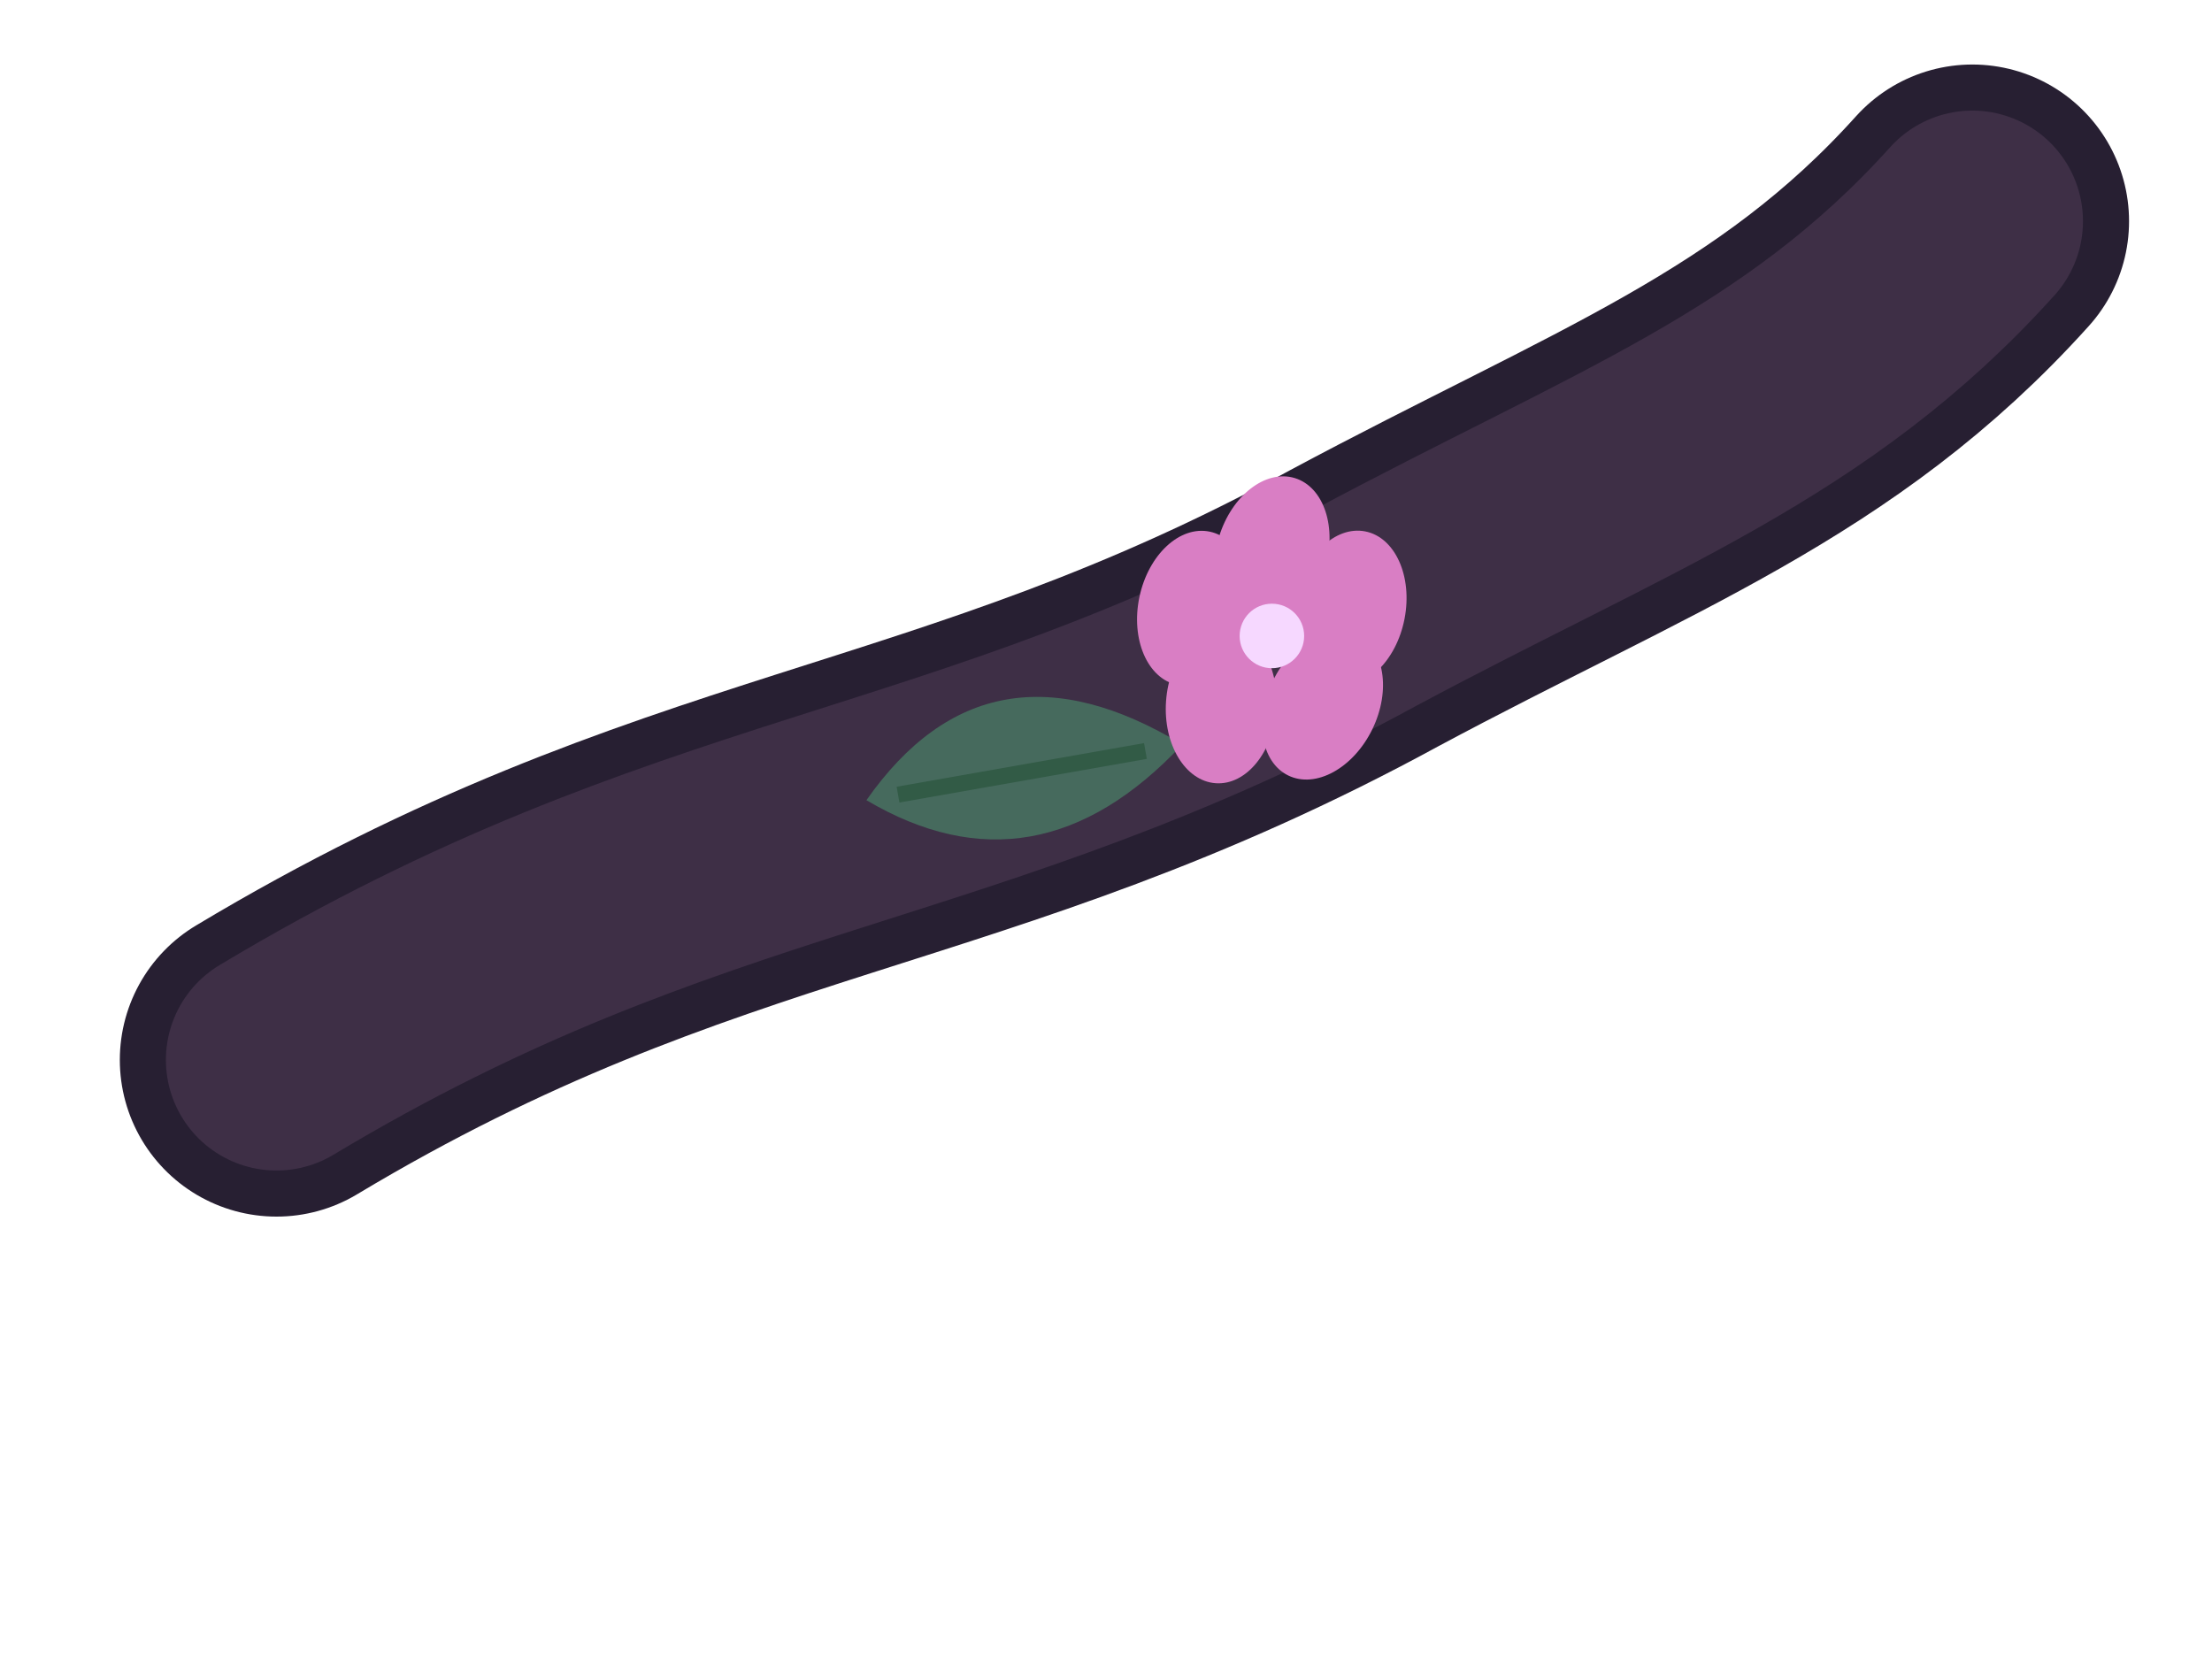
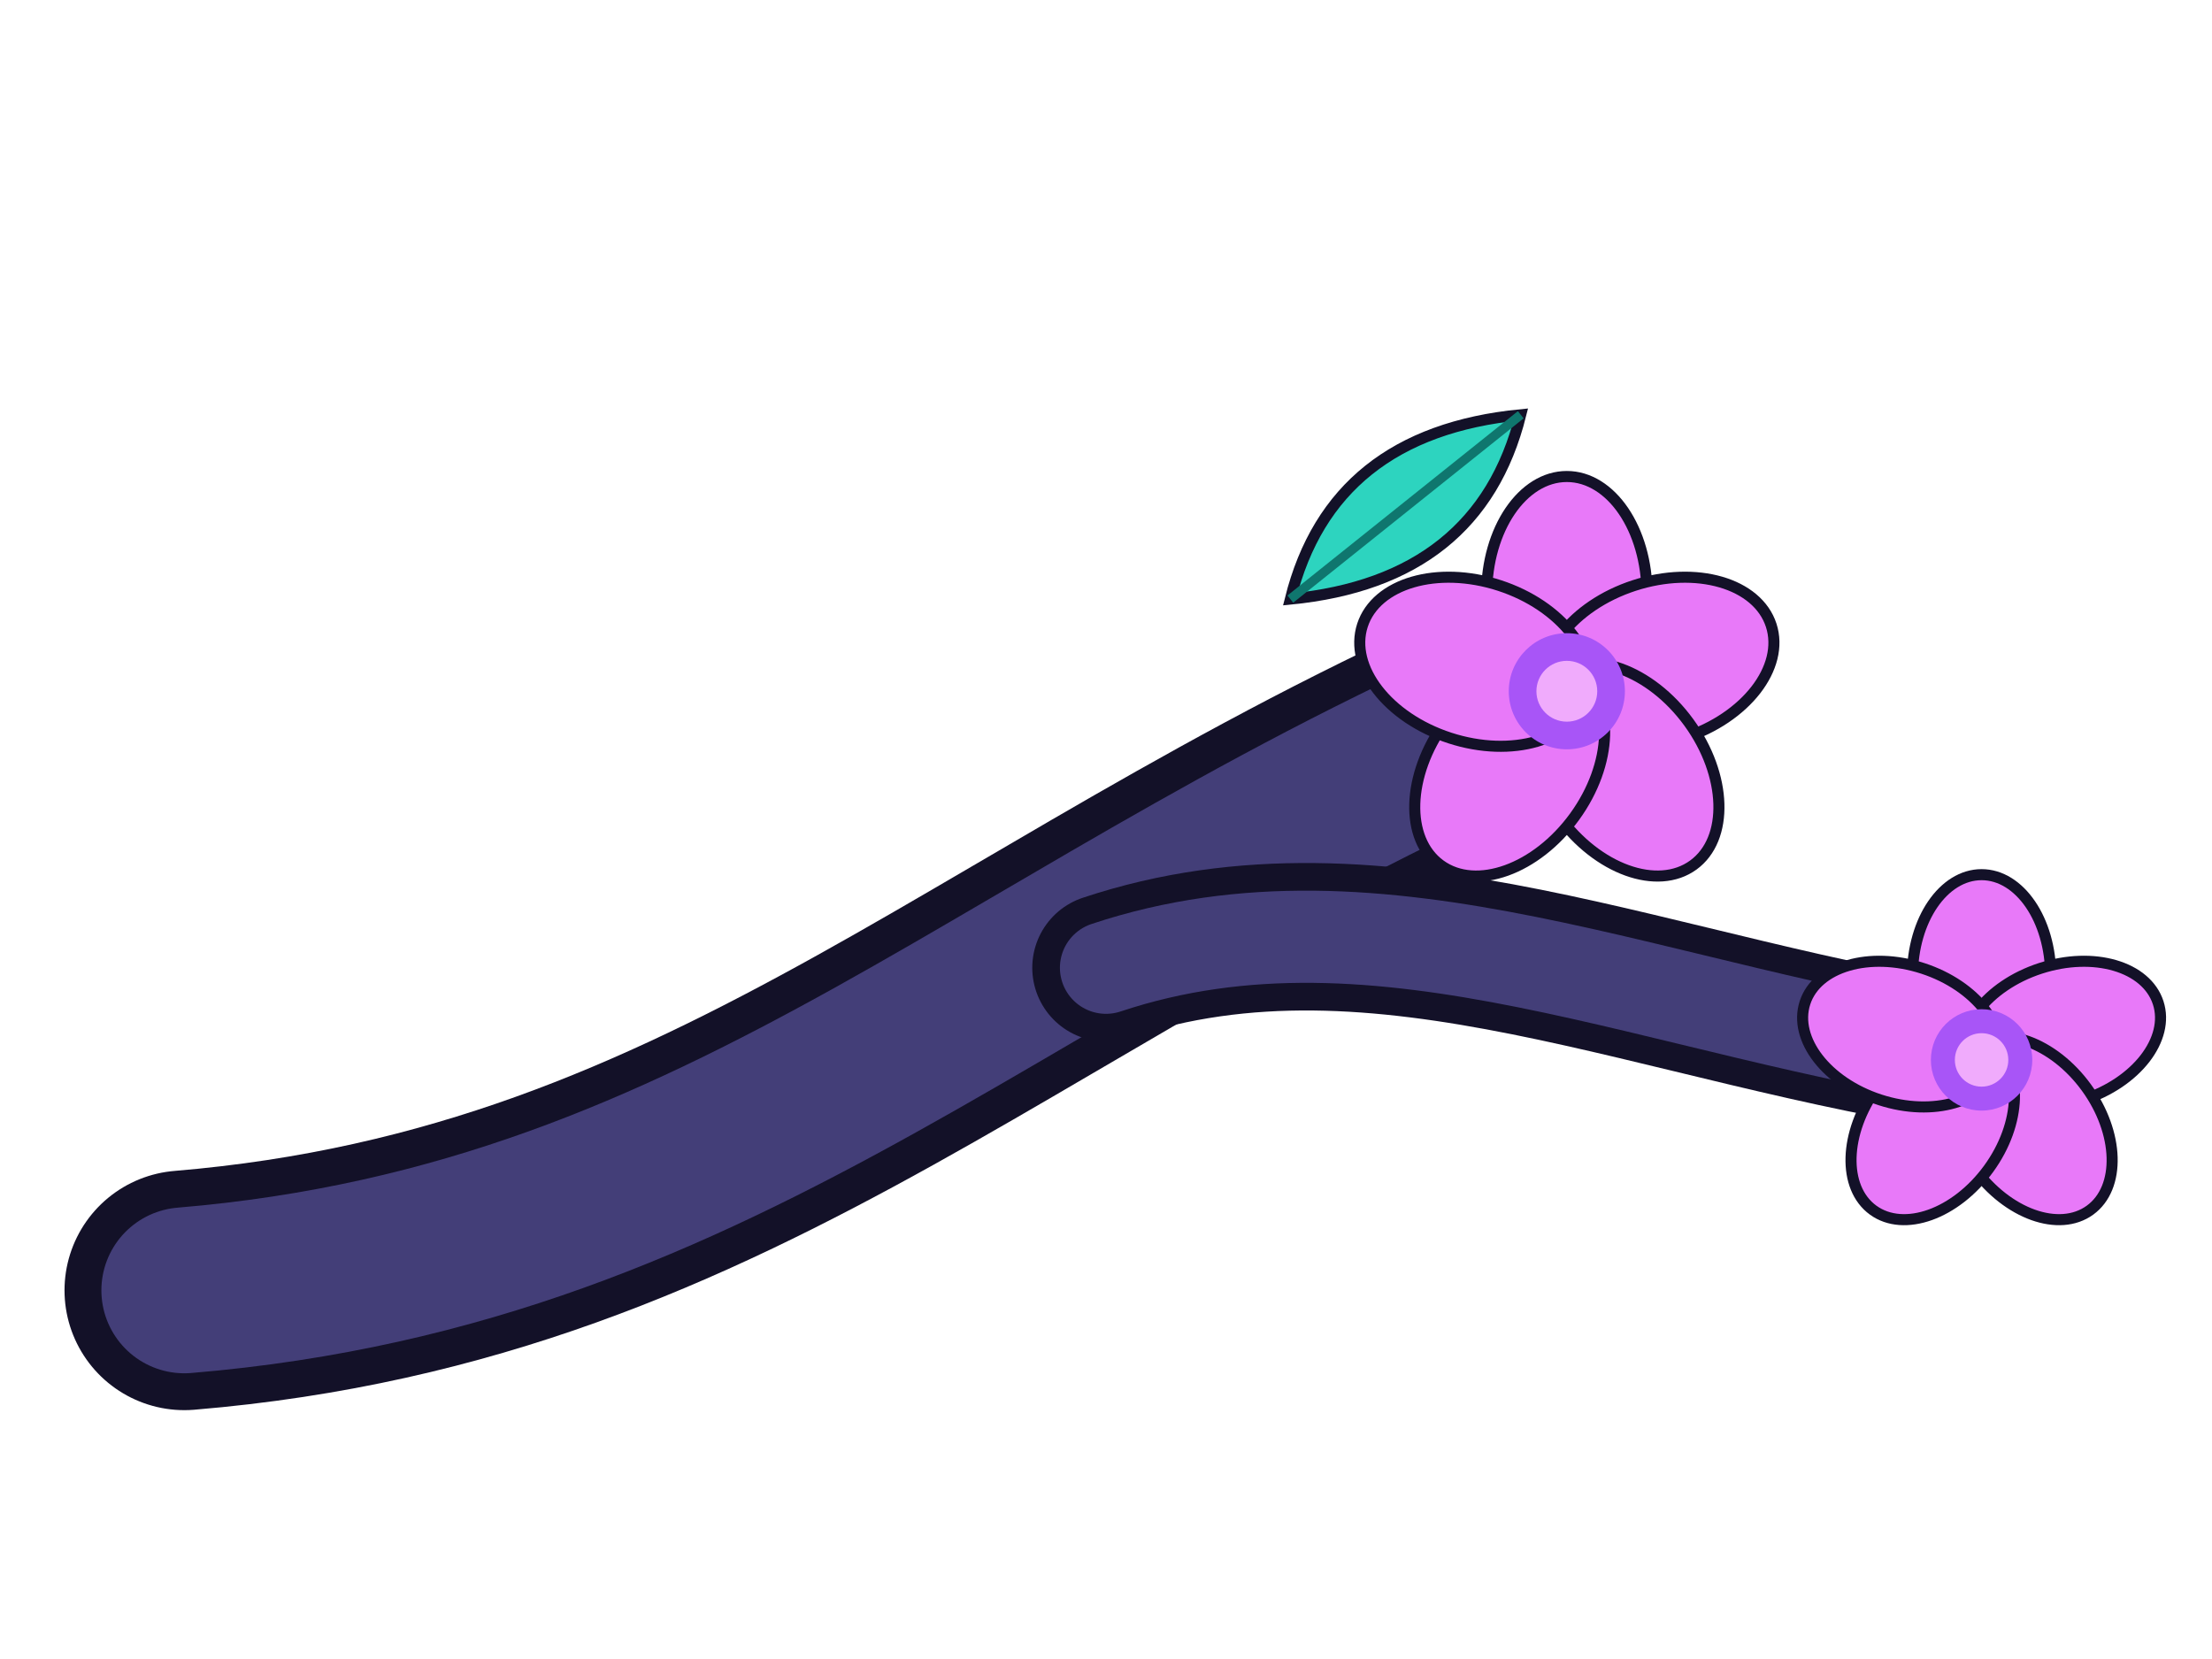
<svg xmlns="http://www.w3.org/2000/svg" width="240" height="180" viewBox="0 0 240 180">
-   <path d="M30 115 C75 88 104 90 148 66 C176 51 196 44 214 24" stroke="#271F32" stroke-width="34" fill="none" stroke-linecap="round" />
-   <path d="M30 115 C75 88 104 90 148 66 C176 51 196 44 214 24" stroke="#3F3047" stroke-width="24" fill="none" stroke-linecap="round" opacity=".95" />
-   <path d="M 93.76 84 Q 110 67.76 128.56 84 Q 110 97.92 93.76 84 Z" fill="#466A5D" transform="rotate(-10 110 84)" />
-   <path d="M 97.24 84 L 124.5 84" stroke="#28533A" stroke-width="1.74" opacity=".65" transform="rotate(-10 110 84)" />
-   <ellipse cx="138.0" cy="60.0" rx="6.0" ry="8.5" fill="#D97EC4" opacity="1" transform="rotate(17 138.0 60.0)" />
-   <ellipse cx="146.5" cy="66.0" rx="6.0" ry="8.5" fill="#D97EC4" opacity="1" transform="rotate(11 146.5 66.0)" />
-   <ellipse cx="143.5" cy="76.5" rx="6.0" ry="8.5" fill="#D97EC4" opacity="1" transform="rotate(26 143.5 76.5)" />
-   <ellipse cx="132.5" cy="76.5" rx="6.0" ry="8.5" fill="#D97EC4" opacity="1" transform="rotate(4 132.5 76.5)" />
-   <ellipse cx="129.5" cy="66.0" rx="6.0" ry="8.5" fill="#D97EC4" opacity="1" transform="rotate(12 129.5 66.0)" />
-   <circle cx="138" cy="69" r="3.5" fill="#F6D8FF" opacity="1" />
+   <path d="M20 140 C80 135 110 100 170 75" stroke="#131128" stroke-width="26" fill="none" stroke-linecap="round" />
+   <path d="M20 140 C80 135 110 100 170 75" stroke="#433E78" stroke-width="18" fill="none" stroke-linecap="round" />
+   <path d="M120 105 C150 95 180 110 215 115" stroke="#131128" stroke-width="16" fill="none" stroke-linecap="round" />
+   <path d="M120 105 C150 95 180 110 215 115" stroke="#433E78" stroke-width="10" fill="none" stroke-linecap="round" />
+   <path d="M140 65 Q144.5 47 165 45 Q160.5 63 140 65 Z" fill="#2DD4BF" stroke="#131128" stroke-width="1.2" />
+   <line x1="140" y1="65" x2="165" y2="45" stroke="#0F766E" stroke-width="1" />
+   <ellipse cx="170.0" cy="64.5" rx="8.7" ry="12.8" fill="#E879F9" stroke="#131128" stroke-width="1.2" transform="rotate(0 170.0 64.5)" />
+   <ellipse cx="180.0" cy="71.8" rx="8.7" ry="12.8" fill="#E879F9" stroke="#131128" stroke-width="1.2" transform="rotate(72 180.0 71.8)" />
+   <ellipse cx="176.2" cy="83.5" rx="8.7" ry="12.8" fill="#E879F9" stroke="#131128" stroke-width="1.2" transform="rotate(144 176.2 83.5)" />
+   <ellipse cx="163.8" cy="83.5" rx="8.7" ry="12.8" fill="#E879F9" stroke="#131128" stroke-width="1.2" transform="rotate(216 163.8 83.5)" />
+   <ellipse cx="160.0" cy="71.8" rx="8.7" ry="12.8" fill="#E879F9" stroke="#131128" stroke-width="1.2" transform="rotate(288 160.0 71.8)" />
+   <circle cx="170" cy="75" r="6.3" fill="#A855F7" />
+   <circle cx="170" cy="75" r="3.3" fill="#F0ABFC" />
+   <ellipse cx="215.0" cy="105.9" rx="7.5" ry="11.0" fill="#E879F9" stroke="#131128" stroke-width="1.2" transform="rotate(0 215.0 105.9)" />
+   <ellipse cx="223.7" cy="112.2" rx="7.5" ry="11.0" fill="#E879F9" stroke="#131128" stroke-width="1.2" transform="rotate(72 223.7 112.2)" />
+   <ellipse cx="220.3" cy="122.4" rx="7.5" ry="11.0" fill="#E879F9" stroke="#131128" stroke-width="1.2" transform="rotate(144 220.3 122.4)" />
+   <ellipse cx="209.7" cy="122.4" rx="7.5" ry="11.0" fill="#E879F9" stroke="#131128" stroke-width="1.2" transform="rotate(216 209.7 122.4)" />
+   <ellipse cx="206.3" cy="112.2" rx="7.5" ry="11.0" fill="#E879F9" stroke="#131128" stroke-width="1.2" transform="rotate(288 206.3 112.2)" />
+   <circle cx="215" cy="115" r="5.5" fill="#A855F7" />
+   <circle cx="215" cy="115" r="2.9" fill="#F0ABFC" />
</svg>
